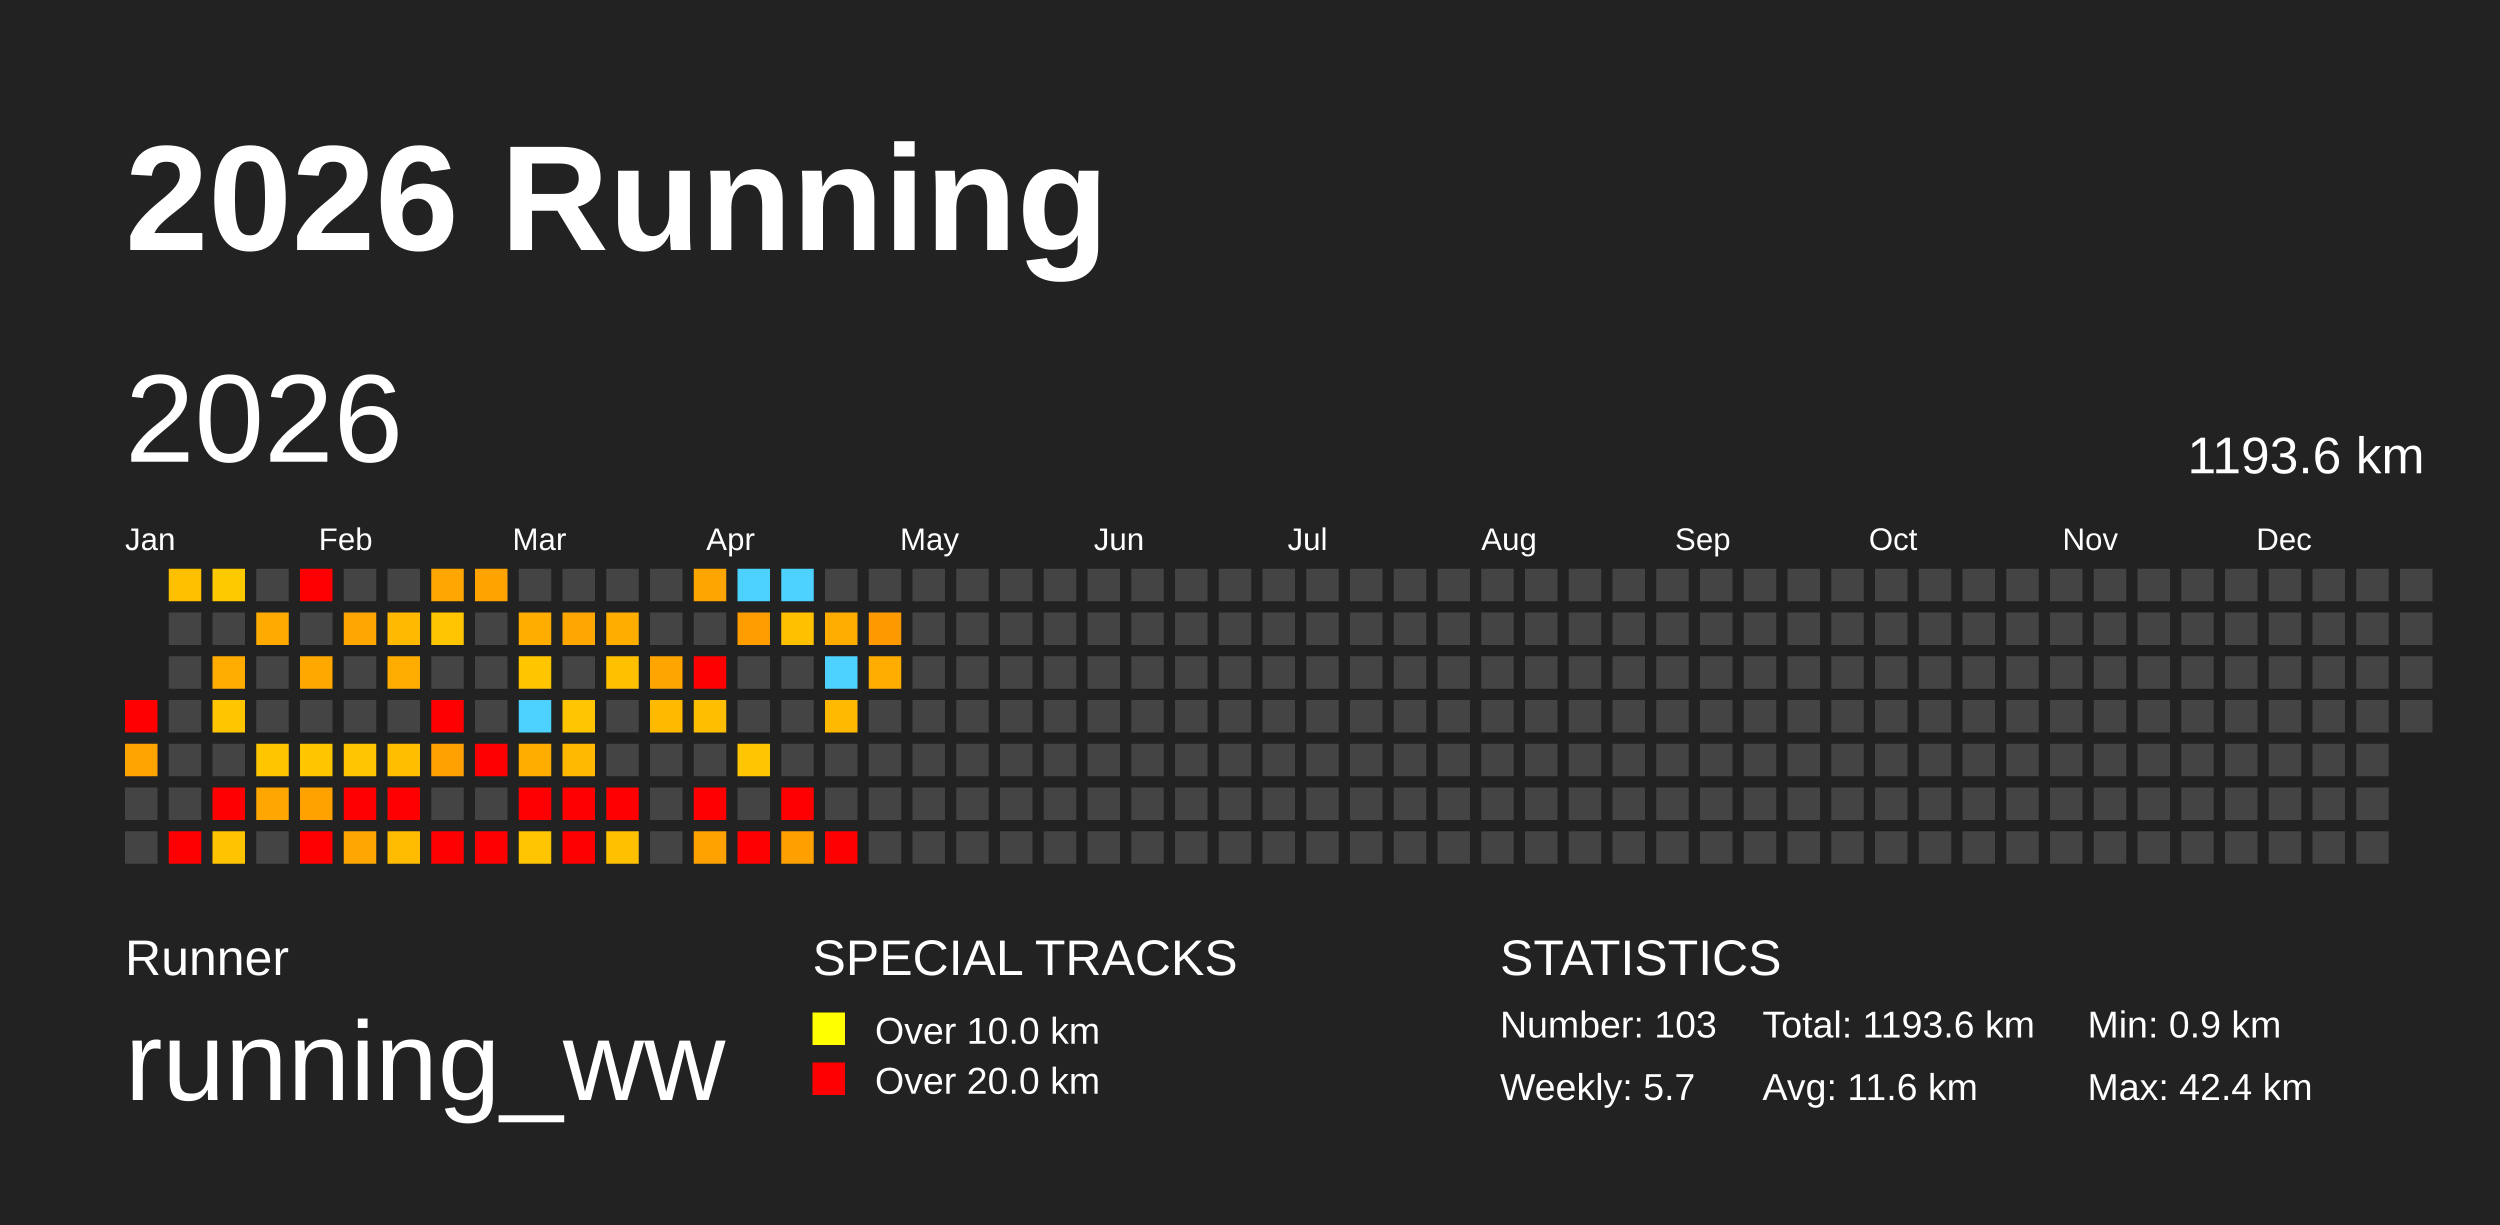
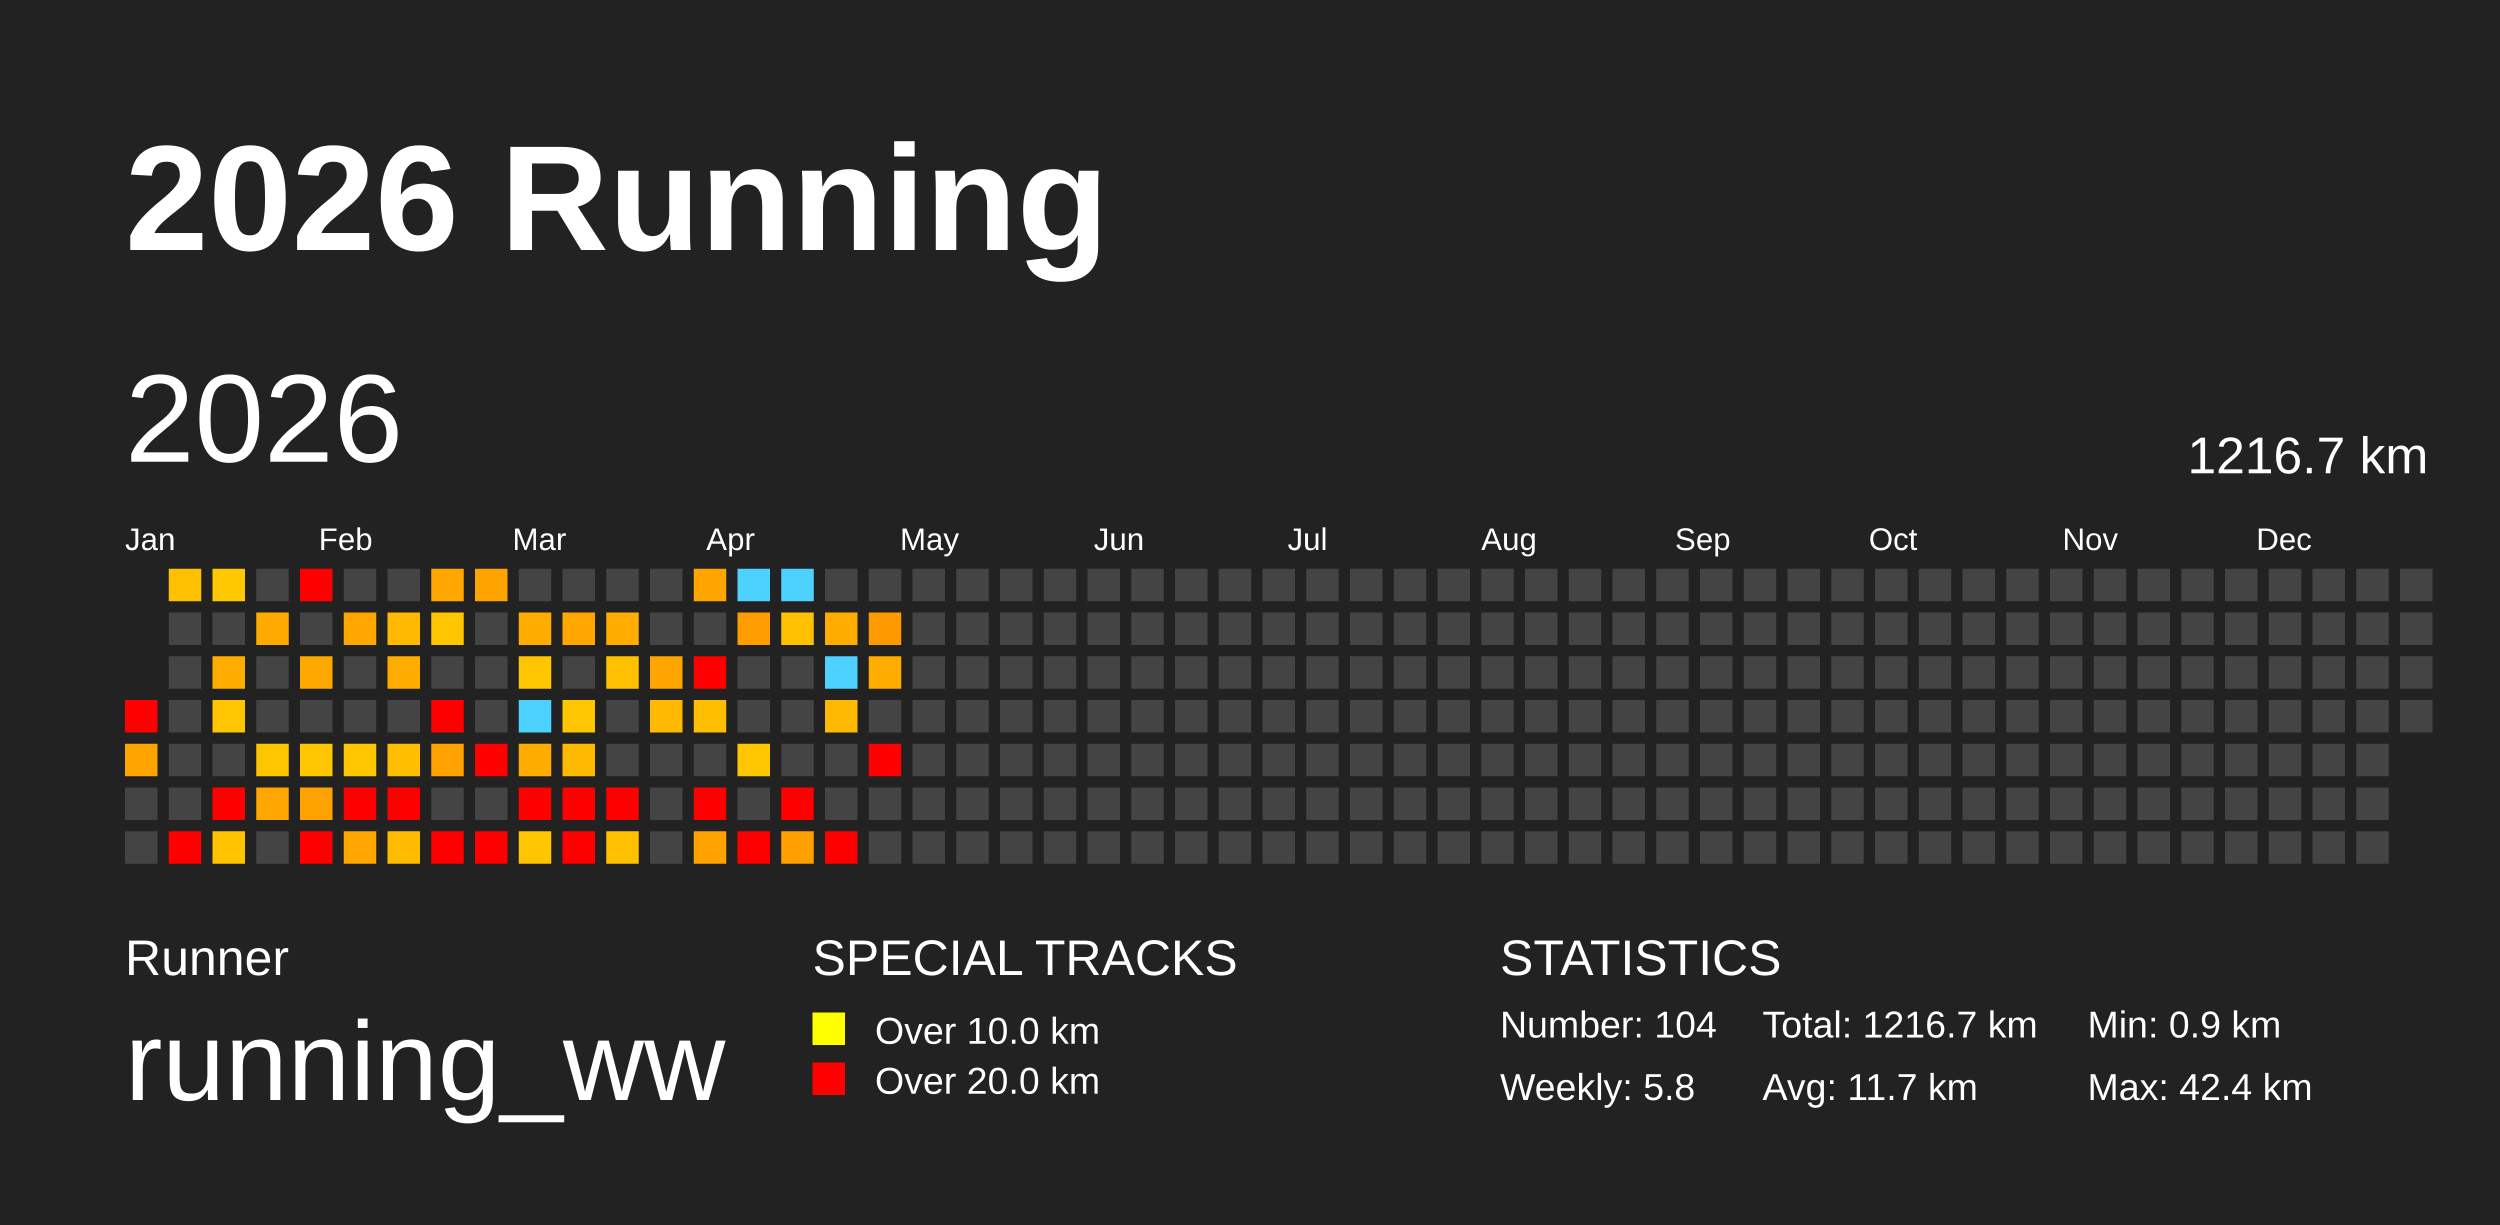
<svg xmlns="http://www.w3.org/2000/svg" baseProfile="full" height="98mm" version="1.1" viewBox="0,0,200,98" width="200mm">
  <defs />
  <rect fill="#222222" height="98" width="200" x="0" y="0" />
  <text fill="#FFFFFF" style="font-size:12px; font-family:Arial; font-weight:bold;" x="10" y="20">2026 Running</text>
  <text fill="#FFFFFF" style="font-size:4px; font-family:Arial" x="10" y="78">Runner</text>
  <text fill="#FFFFFF" style="font-size:9px; font-family:Arial" x="10" y="88">running_ww</text>
  <text fill="#FFFFFF" style="font-size:4px; font-family:Arial" x="65" y="78">SPECIAL TRACKS</text>
  <rect fill="yellow" height="2.6" width="2.6" x="65" y="81" />
  <text fill="#FFFFFF" style="font-size:3px; font-family:Arial" x="70" y="83.5">Over 10.0 km</text>
  <rect fill="red" height="2.6" width="2.6" x="65" y="85" />
  <text fill="#FFFFFF" style="font-size:3px; font-family:Arial" x="70" y="87.5">Over 20.0 km</text>
  <text fill="#FFFFFF" style="font-size:4px; font-family:Arial" x="120" y="78">STATISTICS</text>
-   <text fill="#FFFFFF" style="font-size:3px; font-family:Arial" x="120" y="83">Number: 103</text>
-   <text fill="#FFFFFF" style="font-size:3px; font-family:Arial" x="120" y="88">Weekly: 5.7</text>
-   <text fill="#FFFFFF" style="font-size:3px; font-family:Arial" x="141" y="83">Total: 1193.6 km</text>
-   <text fill="#FFFFFF" style="font-size:3px; font-family:Arial" x="141" y="88">Avg: 11.6 km</text>
+   <text fill="#FFFFFF" style="font-size:3px; font-family:Arial" x="120" y="83">Number: 104</text>
+   <text fill="#FFFFFF" style="font-size:3px; font-family:Arial" x="120" y="88">Weekly: 5.8</text>
+   <text fill="#FFFFFF" style="font-size:3px; font-family:Arial" x="141" y="83">Total: 1216.7 km</text>
+   <text fill="#FFFFFF" style="font-size:3px; font-family:Arial" x="141" y="88">Avg: 11.7 km</text>
  <text fill="#FFFFFF" style="font-size:3px; font-family:Arial" x="167" y="83">Min: 0.9 km</text>
  <text fill="#FFFFFF" style="font-size:3px; font-family:Arial" x="167" y="88">Max: 42.4 km</text>
  <text dominant-baseline="hanging" fill="#FFFFFF" style="font-size:10.0px; font-family:Arial;" x="10" y="30">2026</text>
-   <text dominant-baseline="hanging" fill="#FFFFFF" style="font-size:4.125px; font-family:Arial;" x="175" y="35">1193.6 km</text>
+   <text dominant-baseline="hanging" fill="#FFFFFF" style="font-size:4.125px; font-family:Arial;" x="175" y="35">1216.7 km</text>
  <text fill="#FFFFFF" style="font-size:2.5px; font-family:Arial" x="10.0" y="44">Jan</text>
  <text fill="#FFFFFF" style="font-size:2.5px; font-family:Arial" x="25.5" y="44">Feb</text>
  <text fill="#FFFFFF" style="font-size:2.5px; font-family:Arial" x="41.0" y="44">Mar</text>
  <text fill="#FFFFFF" style="font-size:2.5px; font-family:Arial" x="56.5" y="44">Apr</text>
  <text fill="#FFFFFF" style="font-size:2.5px; font-family:Arial" x="72.0" y="44">May</text>
  <text fill="#FFFFFF" style="font-size:2.5px; font-family:Arial" x="87.5" y="44">Jun</text>
  <text fill="#FFFFFF" style="font-size:2.5px; font-family:Arial" x="103.0" y="44">Jul</text>
  <text fill="#FFFFFF" style="font-size:2.5px; font-family:Arial" x="118.5" y="44">Aug</text>
  <text fill="#FFFFFF" style="font-size:2.5px; font-family:Arial" x="134.0" y="44">Sep</text>
  <text fill="#FFFFFF" style="font-size:2.5px; font-family:Arial" x="149.5" y="44">Oct</text>
  <text fill="#FFFFFF" style="font-size:2.5px; font-family:Arial" x="165.0" y="44">Nov</text>
  <text fill="#FFFFFF" style="font-size:2.5px; font-family:Arial" x="180.5" y="44">Dec</text>
  <rect fill="red" height="2.6" width="2.6" x="10.0" y="56.0" />
  <rect fill="#ffa400" height="2.6" width="2.6" x="10.0" y="59.5" />
  <rect fill="#444444" height="2.6" width="2.6" x="10.0" y="63.0" />
  <rect fill="#444444" height="2.6" width="2.6" x="10.0" y="66.5" />
  <rect fill="#ffc000" height="2.6" width="2.6" x="13.5" y="45.5" />
  <rect fill="#444444" height="2.6" width="2.6" x="13.5" y="49.0" />
  <rect fill="#444444" height="2.6" width="2.6" x="13.5" y="52.5" />
  <rect fill="#444444" height="2.6" width="2.6" x="13.5" y="56.0" />
  <rect fill="#444444" height="2.6" width="2.6" x="13.5" y="59.5" />
  <rect fill="#444444" height="2.6" width="2.6" x="13.5" y="63.0" />
  <rect fill="red" height="2.6" width="2.6" x="13.5" y="66.5" />
  <rect fill="#ffc900" height="2.6" width="2.6" x="17.0" y="45.5" />
  <rect fill="#444444" height="2.6" width="2.6" x="17.0" y="49.0" />
  <rect fill="#ffac00" height="2.6" width="2.6" x="17.0" y="52.5" />
  <rect fill="#ffc600" height="2.6" width="2.6" x="17.0" y="56.0" />
  <rect fill="#444444" height="2.6" width="2.6" x="17.0" y="59.5" />
  <rect fill="red" height="2.6" width="2.6" x="17.0" y="63.0" />
  <rect fill="#ffc300" height="2.6" width="2.6" x="17.0" y="66.5" />
  <rect fill="#444444" height="2.6" width="2.6" x="20.5" y="45.5" />
  <rect fill="#ffaa00" height="2.6" width="2.6" x="20.5" y="49.0" />
  <rect fill="#444444" height="2.6" width="2.6" x="20.5" y="52.5" />
  <rect fill="#444444" height="2.6" width="2.6" x="20.5" y="56.0" />
  <rect fill="#ffc600" height="2.6" width="2.6" x="20.5" y="59.5" />
  <rect fill="#ffa600" height="2.6" width="2.6" x="20.5" y="63.0" />
  <rect fill="#444444" height="2.6" width="2.6" x="20.5" y="66.5" />
  <rect fill="red" height="2.6" width="2.6" x="24.0" y="45.5" />
  <rect fill="#444444" height="2.6" width="2.6" x="24.0" y="49.0" />
  <rect fill="#ffa800" height="2.6" width="2.6" x="24.0" y="52.5" />
  <rect fill="#444444" height="2.6" width="2.6" x="24.0" y="56.0" />
  <rect fill="#ffc600" height="2.6" width="2.6" x="24.0" y="59.5" />
  <rect fill="#ffa200" height="2.6" width="2.6" x="24.0" y="63.0" />
  <rect fill="red" height="2.6" width="2.6" x="24.0" y="66.5" />
  <rect fill="#444444" height="2.6" width="2.6" x="27.5" y="45.5" />
  <rect fill="#ffa600" height="2.6" width="2.6" x="27.5" y="49.0" />
  <rect fill="#444444" height="2.6" width="2.6" x="27.5" y="52.5" />
  <rect fill="#444444" height="2.6" width="2.6" x="27.5" y="56.0" />
  <rect fill="#ffc500" height="2.6" width="2.6" x="27.5" y="59.5" />
  <rect fill="red" height="2.6" width="2.6" x="27.5" y="63.0" />
  <rect fill="#ffa700" height="2.6" width="2.6" x="27.5" y="66.5" />
  <rect fill="#444444" height="2.6" width="2.6" x="31.0" y="45.5" />
  <rect fill="#ffb900" height="2.6" width="2.6" x="31.0" y="49.0" />
  <rect fill="#ffac00" height="2.6" width="2.6" x="31.0" y="52.5" />
  <rect fill="#444444" height="2.6" width="2.6" x="31.0" y="56.0" />
  <rect fill="#ffbe00" height="2.6" width="2.6" x="31.0" y="59.5" />
  <rect fill="red" height="2.6" width="2.6" x="31.0" y="63.0" />
  <rect fill="#ffbb00" height="2.6" width="2.6" x="31.0" y="66.5" />
  <rect fill="#ffa600" height="2.6" width="2.6" x="34.5" y="45.5" />
  <rect fill="#ffc500" height="2.6" width="2.6" x="34.5" y="49.0" />
  <rect fill="#444444" height="2.6" width="2.6" x="34.5" y="52.5" />
  <rect fill="red" height="2.6" width="2.6" x="34.5" y="56.0" />
  <rect fill="#ffa100" height="2.6" width="2.6" x="34.5" y="59.5" />
  <rect fill="#444444" height="2.6" width="2.6" x="34.5" y="63.0" />
  <rect fill="red" height="2.6" width="2.6" x="34.5" y="66.5" />
  <rect fill="#ffa300" height="2.6" width="2.6" x="38.0" y="45.5" />
  <rect fill="#444444" height="2.6" width="2.6" x="38.0" y="49.0" />
  <rect fill="#444444" height="2.6" width="2.6" x="38.0" y="52.5" />
  <rect fill="#444444" height="2.6" width="2.6" x="38.0" y="56.0" />
  <rect fill="red" height="2.6" width="2.6" x="38.0" y="59.5" />
  <rect fill="#444444" height="2.6" width="2.6" x="38.0" y="63.0" />
  <rect fill="red" height="2.6" width="2.6" x="38.0" y="66.5" />
  <rect fill="#444444" height="2.6" width="2.6" x="41.5" y="45.5" />
  <rect fill="#ffae00" height="2.6" width="2.6" x="41.5" y="49.0" />
  <rect fill="#ffc600" height="2.6" width="2.6" x="41.5" y="52.5" />
  <rect fill="#4dd2ff" height="2.6" width="2.6" x="41.5" y="56.0" />
  <rect fill="#ffae00" height="2.6" width="2.6" x="41.5" y="59.5" />
  <rect fill="red" height="2.6" width="2.6" x="41.5" y="63.0" />
  <rect fill="#ffc500" height="2.6" width="2.6" x="41.5" y="66.5" />
  <rect fill="#444444" height="2.6" width="2.6" x="45.0" y="45.5" />
  <rect fill="#ffa700" height="2.6" width="2.6" x="45.0" y="49.0" />
  <rect fill="#444444" height="2.6" width="2.6" x="45.0" y="52.5" />
  <rect fill="#ffc500" height="2.6" width="2.6" x="45.0" y="56.0" />
  <rect fill="#ffb900" height="2.6" width="2.6" x="45.0" y="59.5" />
  <rect fill="red" height="2.6" width="2.6" x="45.0" y="63.0" />
  <rect fill="red" height="2.6" width="2.6" x="45.0" y="66.5" />
  <rect fill="#444444" height="2.6" width="2.6" x="48.5" y="45.5" />
  <rect fill="#ffae00" height="2.6" width="2.6" x="48.5" y="49.0" />
  <rect fill="#ffc000" height="2.6" width="2.6" x="48.5" y="52.5" />
  <rect fill="#444444" height="2.6" width="2.6" x="48.5" y="56.0" />
  <rect fill="#444444" height="2.6" width="2.6" x="48.5" y="59.5" />
  <rect fill="red" height="2.6" width="2.6" x="48.5" y="63.0" />
  <rect fill="#ffc000" height="2.6" width="2.6" x="48.5" y="66.5" />
  <rect fill="#444444" height="2.6" width="2.6" x="52.0" y="45.5" />
  <rect fill="#444444" height="2.6" width="2.6" x="52.0" y="49.0" />
  <rect fill="#ffa500" height="2.6" width="2.6" x="52.0" y="52.5" />
  <rect fill="#ffba00" height="2.6" width="2.6" x="52.0" y="56.0" />
  <rect fill="#444444" height="2.6" width="2.6" x="52.0" y="59.5" />
  <rect fill="#444444" height="2.6" width="2.6" x="52.0" y="63.0" />
  <rect fill="#444444" height="2.6" width="2.6" x="52.0" y="66.5" />
  <rect fill="#ffa500" height="2.6" width="2.6" x="55.5" y="45.5" />
  <rect fill="#444444" height="2.6" width="2.6" x="55.5" y="49.0" />
  <rect fill="red" height="2.6" width="2.6" x="55.5" y="52.5" />
  <rect fill="#ffbf00" height="2.6" width="2.6" x="55.5" y="56.0" />
  <rect fill="#444444" height="2.6" width="2.6" x="55.5" y="59.5" />
  <rect fill="red" height="2.6" width="2.6" x="55.5" y="63.0" />
  <rect fill="#ffa200" height="2.6" width="2.6" x="55.5" y="66.5" />
  <rect fill="#4dd2ff" height="2.6" width="2.6" x="59.0" y="45.5" />
  <rect fill="#ff9c00" height="2.6" width="2.6" x="59.0" y="49.0" />
  <rect fill="#444444" height="2.6" width="2.6" x="59.0" y="52.5" />
  <rect fill="#444444" height="2.6" width="2.6" x="59.0" y="56.0" />
  <rect fill="#ffc500" height="2.6" width="2.6" x="59.0" y="59.5" />
  <rect fill="#444444" height="2.6" width="2.6" x="59.0" y="63.0" />
  <rect fill="red" height="2.6" width="2.6" x="59.0" y="66.5" />
  <rect fill="#4dd2ff" height="2.6" width="2.6" x="62.5" y="45.5" />
  <rect fill="#ffc000" height="2.6" width="2.6" x="62.5" y="49.0" />
  <rect fill="#444444" height="2.6" width="2.6" x="62.5" y="52.5" />
  <rect fill="#444444" height="2.6" width="2.6" x="62.5" y="56.0" />
  <rect fill="#444444" height="2.6" width="2.6" x="62.5" y="59.5" />
  <rect fill="red" height="2.6" width="2.6" x="62.5" y="63.0" />
  <rect fill="#ffa000" height="2.6" width="2.6" x="62.5" y="66.5" />
  <rect fill="#444444" height="2.6" width="2.6" x="66.0" y="45.5" />
  <rect fill="#ffac00" height="2.6" width="2.6" x="66.0" y="49.0" />
  <rect fill="#4dd2ff" height="2.6" width="2.6" x="66.0" y="52.5" />
  <rect fill="#ffb900" height="2.6" width="2.6" x="66.0" y="56.0" />
  <rect fill="#444444" height="2.6" width="2.6" x="66.0" y="59.5" />
  <rect fill="#444444" height="2.6" width="2.6" x="66.0" y="63.0" />
  <rect fill="red" height="2.6" width="2.6" x="66.0" y="66.5" />
  <rect fill="#444444" height="2.6" width="2.6" x="69.5" y="45.5" />
  <rect fill="#ff9900" height="2.6" width="2.6" x="69.5" y="49.0" />
  <rect fill="#ffad00" height="2.6" width="2.6" x="69.5" y="52.5" />
  <rect fill="#444444" height="2.6" width="2.6" x="69.5" y="56.0" />
-   <rect fill="#444444" height="2.6" width="2.6" x="69.5" y="59.5" />
+   <rect fill="red" height="2.6" width="2.6" x="69.5" y="59.5" />
  <rect fill="#444444" height="2.6" width="2.6" x="69.5" y="63.0" />
  <rect fill="#444444" height="2.6" width="2.6" x="69.5" y="66.5" />
  <rect fill="#444444" height="2.6" width="2.6" x="73.0" y="45.5" />
  <rect fill="#444444" height="2.6" width="2.6" x="73.0" y="49.0" />
  <rect fill="#444444" height="2.6" width="2.6" x="73.0" y="52.5" />
  <rect fill="#444444" height="2.6" width="2.6" x="73.0" y="56.0" />
  <rect fill="#444444" height="2.6" width="2.6" x="73.0" y="59.5" />
  <rect fill="#444444" height="2.6" width="2.6" x="73.0" y="63.0" />
  <rect fill="#444444" height="2.6" width="2.6" x="73.0" y="66.5" />
  <rect fill="#444444" height="2.6" width="2.6" x="76.5" y="45.5" />
  <rect fill="#444444" height="2.6" width="2.6" x="76.5" y="49.0" />
  <rect fill="#444444" height="2.6" width="2.6" x="76.5" y="52.5" />
  <rect fill="#444444" height="2.6" width="2.6" x="76.5" y="56.0" />
  <rect fill="#444444" height="2.6" width="2.6" x="76.5" y="59.5" />
  <rect fill="#444444" height="2.6" width="2.6" x="76.5" y="63.0" />
  <rect fill="#444444" height="2.6" width="2.6" x="76.5" y="66.5" />
  <rect fill="#444444" height="2.6" width="2.6" x="80.0" y="45.5" />
  <rect fill="#444444" height="2.6" width="2.6" x="80.0" y="49.0" />
  <rect fill="#444444" height="2.6" width="2.6" x="80.0" y="52.5" />
  <rect fill="#444444" height="2.6" width="2.6" x="80.0" y="56.0" />
  <rect fill="#444444" height="2.6" width="2.6" x="80.0" y="59.5" />
  <rect fill="#444444" height="2.6" width="2.6" x="80.0" y="63.0" />
  <rect fill="#444444" height="2.6" width="2.6" x="80.0" y="66.5" />
  <rect fill="#444444" height="2.6" width="2.6" x="83.5" y="45.5" />
  <rect fill="#444444" height="2.6" width="2.6" x="83.5" y="49.0" />
  <rect fill="#444444" height="2.6" width="2.6" x="83.5" y="52.5" />
  <rect fill="#444444" height="2.6" width="2.6" x="83.5" y="56.0" />
  <rect fill="#444444" height="2.6" width="2.6" x="83.5" y="59.5" />
  <rect fill="#444444" height="2.6" width="2.6" x="83.5" y="63.0" />
  <rect fill="#444444" height="2.6" width="2.6" x="83.5" y="66.5" />
  <rect fill="#444444" height="2.6" width="2.6" x="87.0" y="45.5" />
  <rect fill="#444444" height="2.6" width="2.6" x="87.0" y="49.0" />
  <rect fill="#444444" height="2.6" width="2.6" x="87.0" y="52.5" />
  <rect fill="#444444" height="2.6" width="2.6" x="87.0" y="56.0" />
  <rect fill="#444444" height="2.6" width="2.6" x="87.0" y="59.5" />
  <rect fill="#444444" height="2.6" width="2.6" x="87.0" y="63.0" />
  <rect fill="#444444" height="2.6" width="2.6" x="87.0" y="66.5" />
  <rect fill="#444444" height="2.6" width="2.6" x="90.5" y="45.5" />
  <rect fill="#444444" height="2.6" width="2.6" x="90.5" y="49.0" />
  <rect fill="#444444" height="2.6" width="2.6" x="90.5" y="52.5" />
  <rect fill="#444444" height="2.6" width="2.6" x="90.5" y="56.0" />
  <rect fill="#444444" height="2.6" width="2.6" x="90.5" y="59.5" />
  <rect fill="#444444" height="2.6" width="2.6" x="90.5" y="63.0" />
  <rect fill="#444444" height="2.6" width="2.6" x="90.5" y="66.5" />
  <rect fill="#444444" height="2.6" width="2.6" x="94.0" y="45.5" />
  <rect fill="#444444" height="2.6" width="2.6" x="94.0" y="49.0" />
  <rect fill="#444444" height="2.6" width="2.6" x="94.0" y="52.5" />
  <rect fill="#444444" height="2.6" width="2.6" x="94.0" y="56.0" />
  <rect fill="#444444" height="2.6" width="2.6" x="94.0" y="59.5" />
  <rect fill="#444444" height="2.6" width="2.6" x="94.0" y="63.0" />
  <rect fill="#444444" height="2.6" width="2.6" x="94.0" y="66.5" />
  <rect fill="#444444" height="2.6" width="2.6" x="97.5" y="45.5" />
  <rect fill="#444444" height="2.6" width="2.6" x="97.5" y="49.0" />
  <rect fill="#444444" height="2.6" width="2.6" x="97.5" y="52.5" />
  <rect fill="#444444" height="2.6" width="2.6" x="97.5" y="56.0" />
  <rect fill="#444444" height="2.6" width="2.6" x="97.5" y="59.5" />
  <rect fill="#444444" height="2.6" width="2.6" x="97.5" y="63.0" />
  <rect fill="#444444" height="2.6" width="2.6" x="97.5" y="66.5" />
  <rect fill="#444444" height="2.6" width="2.6" x="101.0" y="45.5" />
  <rect fill="#444444" height="2.6" width="2.6" x="101.0" y="49.0" />
  <rect fill="#444444" height="2.6" width="2.6" x="101.0" y="52.5" />
  <rect fill="#444444" height="2.6" width="2.6" x="101.0" y="56.0" />
  <rect fill="#444444" height="2.6" width="2.6" x="101.0" y="59.5" />
  <rect fill="#444444" height="2.6" width="2.6" x="101.0" y="63.0" />
  <rect fill="#444444" height="2.6" width="2.6" x="101.0" y="66.5" />
  <rect fill="#444444" height="2.6" width="2.6" x="104.5" y="45.5" />
  <rect fill="#444444" height="2.6" width="2.6" x="104.5" y="49.0" />
  <rect fill="#444444" height="2.6" width="2.6" x="104.5" y="52.5" />
  <rect fill="#444444" height="2.6" width="2.6" x="104.5" y="56.0" />
  <rect fill="#444444" height="2.6" width="2.6" x="104.5" y="59.5" />
  <rect fill="#444444" height="2.6" width="2.6" x="104.5" y="63.0" />
  <rect fill="#444444" height="2.6" width="2.6" x="104.5" y="66.5" />
  <rect fill="#444444" height="2.6" width="2.6" x="108.0" y="45.5" />
  <rect fill="#444444" height="2.6" width="2.6" x="108.0" y="49.0" />
  <rect fill="#444444" height="2.6" width="2.6" x="108.0" y="52.5" />
  <rect fill="#444444" height="2.6" width="2.6" x="108.0" y="56.0" />
  <rect fill="#444444" height="2.6" width="2.6" x="108.0" y="59.5" />
  <rect fill="#444444" height="2.6" width="2.6" x="108.0" y="63.0" />
  <rect fill="#444444" height="2.6" width="2.6" x="108.0" y="66.5" />
  <rect fill="#444444" height="2.6" width="2.6" x="111.5" y="45.5" />
  <rect fill="#444444" height="2.6" width="2.6" x="111.5" y="49.0" />
  <rect fill="#444444" height="2.6" width="2.6" x="111.5" y="52.5" />
  <rect fill="#444444" height="2.6" width="2.6" x="111.5" y="56.0" />
  <rect fill="#444444" height="2.6" width="2.6" x="111.5" y="59.5" />
  <rect fill="#444444" height="2.6" width="2.6" x="111.5" y="63.0" />
  <rect fill="#444444" height="2.6" width="2.6" x="111.5" y="66.5" />
  <rect fill="#444444" height="2.6" width="2.6" x="115.0" y="45.5" />
  <rect fill="#444444" height="2.6" width="2.6" x="115.0" y="49.0" />
  <rect fill="#444444" height="2.6" width="2.6" x="115.0" y="52.5" />
  <rect fill="#444444" height="2.6" width="2.6" x="115.0" y="56.0" />
  <rect fill="#444444" height="2.6" width="2.6" x="115.0" y="59.5" />
  <rect fill="#444444" height="2.6" width="2.6" x="115.0" y="63.0" />
  <rect fill="#444444" height="2.6" width="2.6" x="115.0" y="66.5" />
  <rect fill="#444444" height="2.6" width="2.6" x="118.5" y="45.5" />
  <rect fill="#444444" height="2.6" width="2.6" x="118.5" y="49.0" />
  <rect fill="#444444" height="2.6" width="2.6" x="118.5" y="52.5" />
  <rect fill="#444444" height="2.6" width="2.6" x="118.5" y="56.0" />
  <rect fill="#444444" height="2.6" width="2.6" x="118.5" y="59.5" />
  <rect fill="#444444" height="2.6" width="2.6" x="118.5" y="63.0" />
  <rect fill="#444444" height="2.6" width="2.6" x="118.5" y="66.5" />
  <rect fill="#444444" height="2.6" width="2.6" x="122.0" y="45.5" />
  <rect fill="#444444" height="2.6" width="2.6" x="122.0" y="49.0" />
  <rect fill="#444444" height="2.6" width="2.6" x="122.0" y="52.5" />
  <rect fill="#444444" height="2.6" width="2.6" x="122.0" y="56.0" />
  <rect fill="#444444" height="2.6" width="2.6" x="122.0" y="59.5" />
  <rect fill="#444444" height="2.6" width="2.6" x="122.0" y="63.0" />
  <rect fill="#444444" height="2.6" width="2.6" x="122.0" y="66.5" />
  <rect fill="#444444" height="2.6" width="2.6" x="125.5" y="45.5" />
  <rect fill="#444444" height="2.6" width="2.6" x="125.5" y="49.0" />
  <rect fill="#444444" height="2.6" width="2.6" x="125.5" y="52.5" />
  <rect fill="#444444" height="2.6" width="2.6" x="125.5" y="56.0" />
  <rect fill="#444444" height="2.6" width="2.6" x="125.5" y="59.5" />
  <rect fill="#444444" height="2.6" width="2.6" x="125.5" y="63.0" />
  <rect fill="#444444" height="2.6" width="2.6" x="125.5" y="66.5" />
  <rect fill="#444444" height="2.6" width="2.6" x="129.0" y="45.5" />
  <rect fill="#444444" height="2.6" width="2.6" x="129.0" y="49.0" />
  <rect fill="#444444" height="2.6" width="2.6" x="129.0" y="52.5" />
  <rect fill="#444444" height="2.6" width="2.6" x="129.0" y="56.0" />
  <rect fill="#444444" height="2.6" width="2.6" x="129.0" y="59.5" />
  <rect fill="#444444" height="2.6" width="2.6" x="129.0" y="63.0" />
  <rect fill="#444444" height="2.6" width="2.6" x="129.0" y="66.5" />
  <rect fill="#444444" height="2.6" width="2.6" x="132.5" y="45.5" />
  <rect fill="#444444" height="2.6" width="2.6" x="132.5" y="49.0" />
  <rect fill="#444444" height="2.6" width="2.6" x="132.5" y="52.5" />
  <rect fill="#444444" height="2.6" width="2.6" x="132.5" y="56.0" />
  <rect fill="#444444" height="2.6" width="2.6" x="132.5" y="59.5" />
  <rect fill="#444444" height="2.6" width="2.6" x="132.5" y="63.0" />
  <rect fill="#444444" height="2.6" width="2.6" x="132.5" y="66.5" />
  <rect fill="#444444" height="2.6" width="2.6" x="136.0" y="45.5" />
  <rect fill="#444444" height="2.6" width="2.6" x="136.0" y="49.0" />
  <rect fill="#444444" height="2.6" width="2.6" x="136.0" y="52.5" />
  <rect fill="#444444" height="2.6" width="2.6" x="136.0" y="56.0" />
  <rect fill="#444444" height="2.6" width="2.6" x="136.0" y="59.5" />
  <rect fill="#444444" height="2.6" width="2.6" x="136.0" y="63.0" />
  <rect fill="#444444" height="2.6" width="2.6" x="136.0" y="66.5" />
  <rect fill="#444444" height="2.6" width="2.6" x="139.5" y="45.5" />
  <rect fill="#444444" height="2.6" width="2.6" x="139.5" y="49.0" />
  <rect fill="#444444" height="2.6" width="2.6" x="139.5" y="52.5" />
  <rect fill="#444444" height="2.6" width="2.6" x="139.5" y="56.0" />
  <rect fill="#444444" height="2.6" width="2.6" x="139.5" y="59.5" />
  <rect fill="#444444" height="2.6" width="2.6" x="139.5" y="63.0" />
  <rect fill="#444444" height="2.6" width="2.6" x="139.5" y="66.5" />
  <rect fill="#444444" height="2.6" width="2.6" x="143.0" y="45.5" />
  <rect fill="#444444" height="2.6" width="2.6" x="143.0" y="49.0" />
  <rect fill="#444444" height="2.6" width="2.6" x="143.0" y="52.5" />
  <rect fill="#444444" height="2.6" width="2.6" x="143.0" y="56.0" />
  <rect fill="#444444" height="2.6" width="2.6" x="143.0" y="59.5" />
  <rect fill="#444444" height="2.6" width="2.6" x="143.0" y="63.0" />
  <rect fill="#444444" height="2.6" width="2.6" x="143.0" y="66.5" />
  <rect fill="#444444" height="2.6" width="2.6" x="146.5" y="45.5" />
  <rect fill="#444444" height="2.6" width="2.6" x="146.5" y="49.0" />
  <rect fill="#444444" height="2.6" width="2.6" x="146.5" y="52.5" />
  <rect fill="#444444" height="2.6" width="2.6" x="146.5" y="56.0" />
  <rect fill="#444444" height="2.6" width="2.6" x="146.5" y="59.5" />
  <rect fill="#444444" height="2.6" width="2.6" x="146.5" y="63.0" />
  <rect fill="#444444" height="2.6" width="2.6" x="146.5" y="66.5" />
  <rect fill="#444444" height="2.6" width="2.6" x="150.0" y="45.5" />
  <rect fill="#444444" height="2.6" width="2.6" x="150.0" y="49.0" />
  <rect fill="#444444" height="2.6" width="2.6" x="150.0" y="52.5" />
  <rect fill="#444444" height="2.6" width="2.6" x="150.0" y="56.0" />
  <rect fill="#444444" height="2.6" width="2.6" x="150.0" y="59.5" />
  <rect fill="#444444" height="2.6" width="2.6" x="150.0" y="63.0" />
  <rect fill="#444444" height="2.6" width="2.6" x="150.0" y="66.5" />
  <rect fill="#444444" height="2.6" width="2.6" x="153.5" y="45.5" />
  <rect fill="#444444" height="2.6" width="2.6" x="153.5" y="49.0" />
  <rect fill="#444444" height="2.6" width="2.6" x="153.5" y="52.5" />
  <rect fill="#444444" height="2.6" width="2.6" x="153.5" y="56.0" />
  <rect fill="#444444" height="2.6" width="2.6" x="153.5" y="59.5" />
  <rect fill="#444444" height="2.6" width="2.6" x="153.5" y="63.0" />
  <rect fill="#444444" height="2.6" width="2.6" x="153.5" y="66.5" />
  <rect fill="#444444" height="2.6" width="2.6" x="157.0" y="45.5" />
  <rect fill="#444444" height="2.6" width="2.6" x="157.0" y="49.0" />
  <rect fill="#444444" height="2.6" width="2.6" x="157.0" y="52.5" />
  <rect fill="#444444" height="2.6" width="2.6" x="157.0" y="56.0" />
  <rect fill="#444444" height="2.6" width="2.6" x="157.0" y="59.5" />
  <rect fill="#444444" height="2.6" width="2.6" x="157.0" y="63.0" />
  <rect fill="#444444" height="2.6" width="2.6" x="157.0" y="66.5" />
  <rect fill="#444444" height="2.6" width="2.6" x="160.5" y="45.5" />
  <rect fill="#444444" height="2.6" width="2.6" x="160.5" y="49.0" />
  <rect fill="#444444" height="2.6" width="2.6" x="160.5" y="52.5" />
  <rect fill="#444444" height="2.6" width="2.6" x="160.5" y="56.0" />
  <rect fill="#444444" height="2.6" width="2.6" x="160.5" y="59.5" />
  <rect fill="#444444" height="2.6" width="2.6" x="160.5" y="63.0" />
  <rect fill="#444444" height="2.6" width="2.6" x="160.5" y="66.5" />
  <rect fill="#444444" height="2.6" width="2.6" x="164.0" y="45.5" />
  <rect fill="#444444" height="2.6" width="2.6" x="164.0" y="49.0" />
  <rect fill="#444444" height="2.6" width="2.6" x="164.0" y="52.5" />
  <rect fill="#444444" height="2.6" width="2.6" x="164.0" y="56.0" />
  <rect fill="#444444" height="2.6" width="2.6" x="164.0" y="59.5" />
  <rect fill="#444444" height="2.6" width="2.6" x="164.0" y="63.0" />
  <rect fill="#444444" height="2.6" width="2.6" x="164.0" y="66.5" />
  <rect fill="#444444" height="2.6" width="2.6" x="167.5" y="45.5" />
  <rect fill="#444444" height="2.6" width="2.6" x="167.5" y="49.0" />
  <rect fill="#444444" height="2.6" width="2.6" x="167.5" y="52.5" />
  <rect fill="#444444" height="2.6" width="2.6" x="167.5" y="56.0" />
  <rect fill="#444444" height="2.6" width="2.6" x="167.5" y="59.5" />
  <rect fill="#444444" height="2.6" width="2.6" x="167.5" y="63.0" />
  <rect fill="#444444" height="2.6" width="2.6" x="167.5" y="66.5" />
  <rect fill="#444444" height="2.6" width="2.6" x="171.0" y="45.5" />
  <rect fill="#444444" height="2.6" width="2.6" x="171.0" y="49.0" />
  <rect fill="#444444" height="2.6" width="2.6" x="171.0" y="52.5" />
  <rect fill="#444444" height="2.6" width="2.6" x="171.0" y="56.0" />
  <rect fill="#444444" height="2.6" width="2.6" x="171.0" y="59.5" />
  <rect fill="#444444" height="2.6" width="2.6" x="171.0" y="63.0" />
  <rect fill="#444444" height="2.6" width="2.6" x="171.0" y="66.5" />
  <rect fill="#444444" height="2.6" width="2.6" x="174.5" y="45.5" />
  <rect fill="#444444" height="2.6" width="2.6" x="174.5" y="49.0" />
  <rect fill="#444444" height="2.6" width="2.6" x="174.5" y="52.5" />
  <rect fill="#444444" height="2.6" width="2.6" x="174.5" y="56.0" />
  <rect fill="#444444" height="2.6" width="2.6" x="174.5" y="59.5" />
  <rect fill="#444444" height="2.6" width="2.6" x="174.5" y="63.0" />
  <rect fill="#444444" height="2.6" width="2.6" x="174.5" y="66.5" />
  <rect fill="#444444" height="2.6" width="2.6" x="178.0" y="45.5" />
  <rect fill="#444444" height="2.6" width="2.6" x="178.0" y="49.0" />
  <rect fill="#444444" height="2.6" width="2.6" x="178.0" y="52.5" />
  <rect fill="#444444" height="2.6" width="2.6" x="178.0" y="56.0" />
  <rect fill="#444444" height="2.6" width="2.6" x="178.0" y="59.5" />
  <rect fill="#444444" height="2.6" width="2.6" x="178.0" y="63.0" />
  <rect fill="#444444" height="2.6" width="2.6" x="178.0" y="66.5" />
  <rect fill="#444444" height="2.6" width="2.6" x="181.5" y="45.5" />
  <rect fill="#444444" height="2.6" width="2.6" x="181.5" y="49.0" />
  <rect fill="#444444" height="2.6" width="2.6" x="181.5" y="52.5" />
  <rect fill="#444444" height="2.6" width="2.6" x="181.5" y="56.0" />
  <rect fill="#444444" height="2.6" width="2.6" x="181.5" y="59.5" />
  <rect fill="#444444" height="2.6" width="2.6" x="181.5" y="63.0" />
  <rect fill="#444444" height="2.6" width="2.6" x="181.5" y="66.5" />
  <rect fill="#444444" height="2.6" width="2.6" x="185.0" y="45.5" />
  <rect fill="#444444" height="2.6" width="2.6" x="185.0" y="49.0" />
  <rect fill="#444444" height="2.6" width="2.6" x="185.0" y="52.5" />
  <rect fill="#444444" height="2.6" width="2.6" x="185.0" y="56.0" />
  <rect fill="#444444" height="2.6" width="2.6" x="185.0" y="59.5" />
  <rect fill="#444444" height="2.6" width="2.6" x="185.0" y="63.0" />
  <rect fill="#444444" height="2.6" width="2.6" x="185.0" y="66.5" />
  <rect fill="#444444" height="2.6" width="2.6" x="188.5" y="45.5" />
  <rect fill="#444444" height="2.6" width="2.6" x="188.5" y="49.0" />
  <rect fill="#444444" height="2.6" width="2.6" x="188.5" y="52.5" />
  <rect fill="#444444" height="2.6" width="2.6" x="188.5" y="56.0" />
  <rect fill="#444444" height="2.6" width="2.6" x="188.5" y="59.5" />
  <rect fill="#444444" height="2.6" width="2.6" x="188.5" y="63.0" />
  <rect fill="#444444" height="2.6" width="2.6" x="188.5" y="66.5" />
  <rect fill="#444444" height="2.6" width="2.6" x="192.0" y="45.5" />
  <rect fill="#444444" height="2.6" width="2.6" x="192.0" y="49.0" />
  <rect fill="#444444" height="2.6" width="2.6" x="192.0" y="52.5" />
  <rect fill="#444444" height="2.6" width="2.6" x="192.0" y="56.0" />
</svg>
